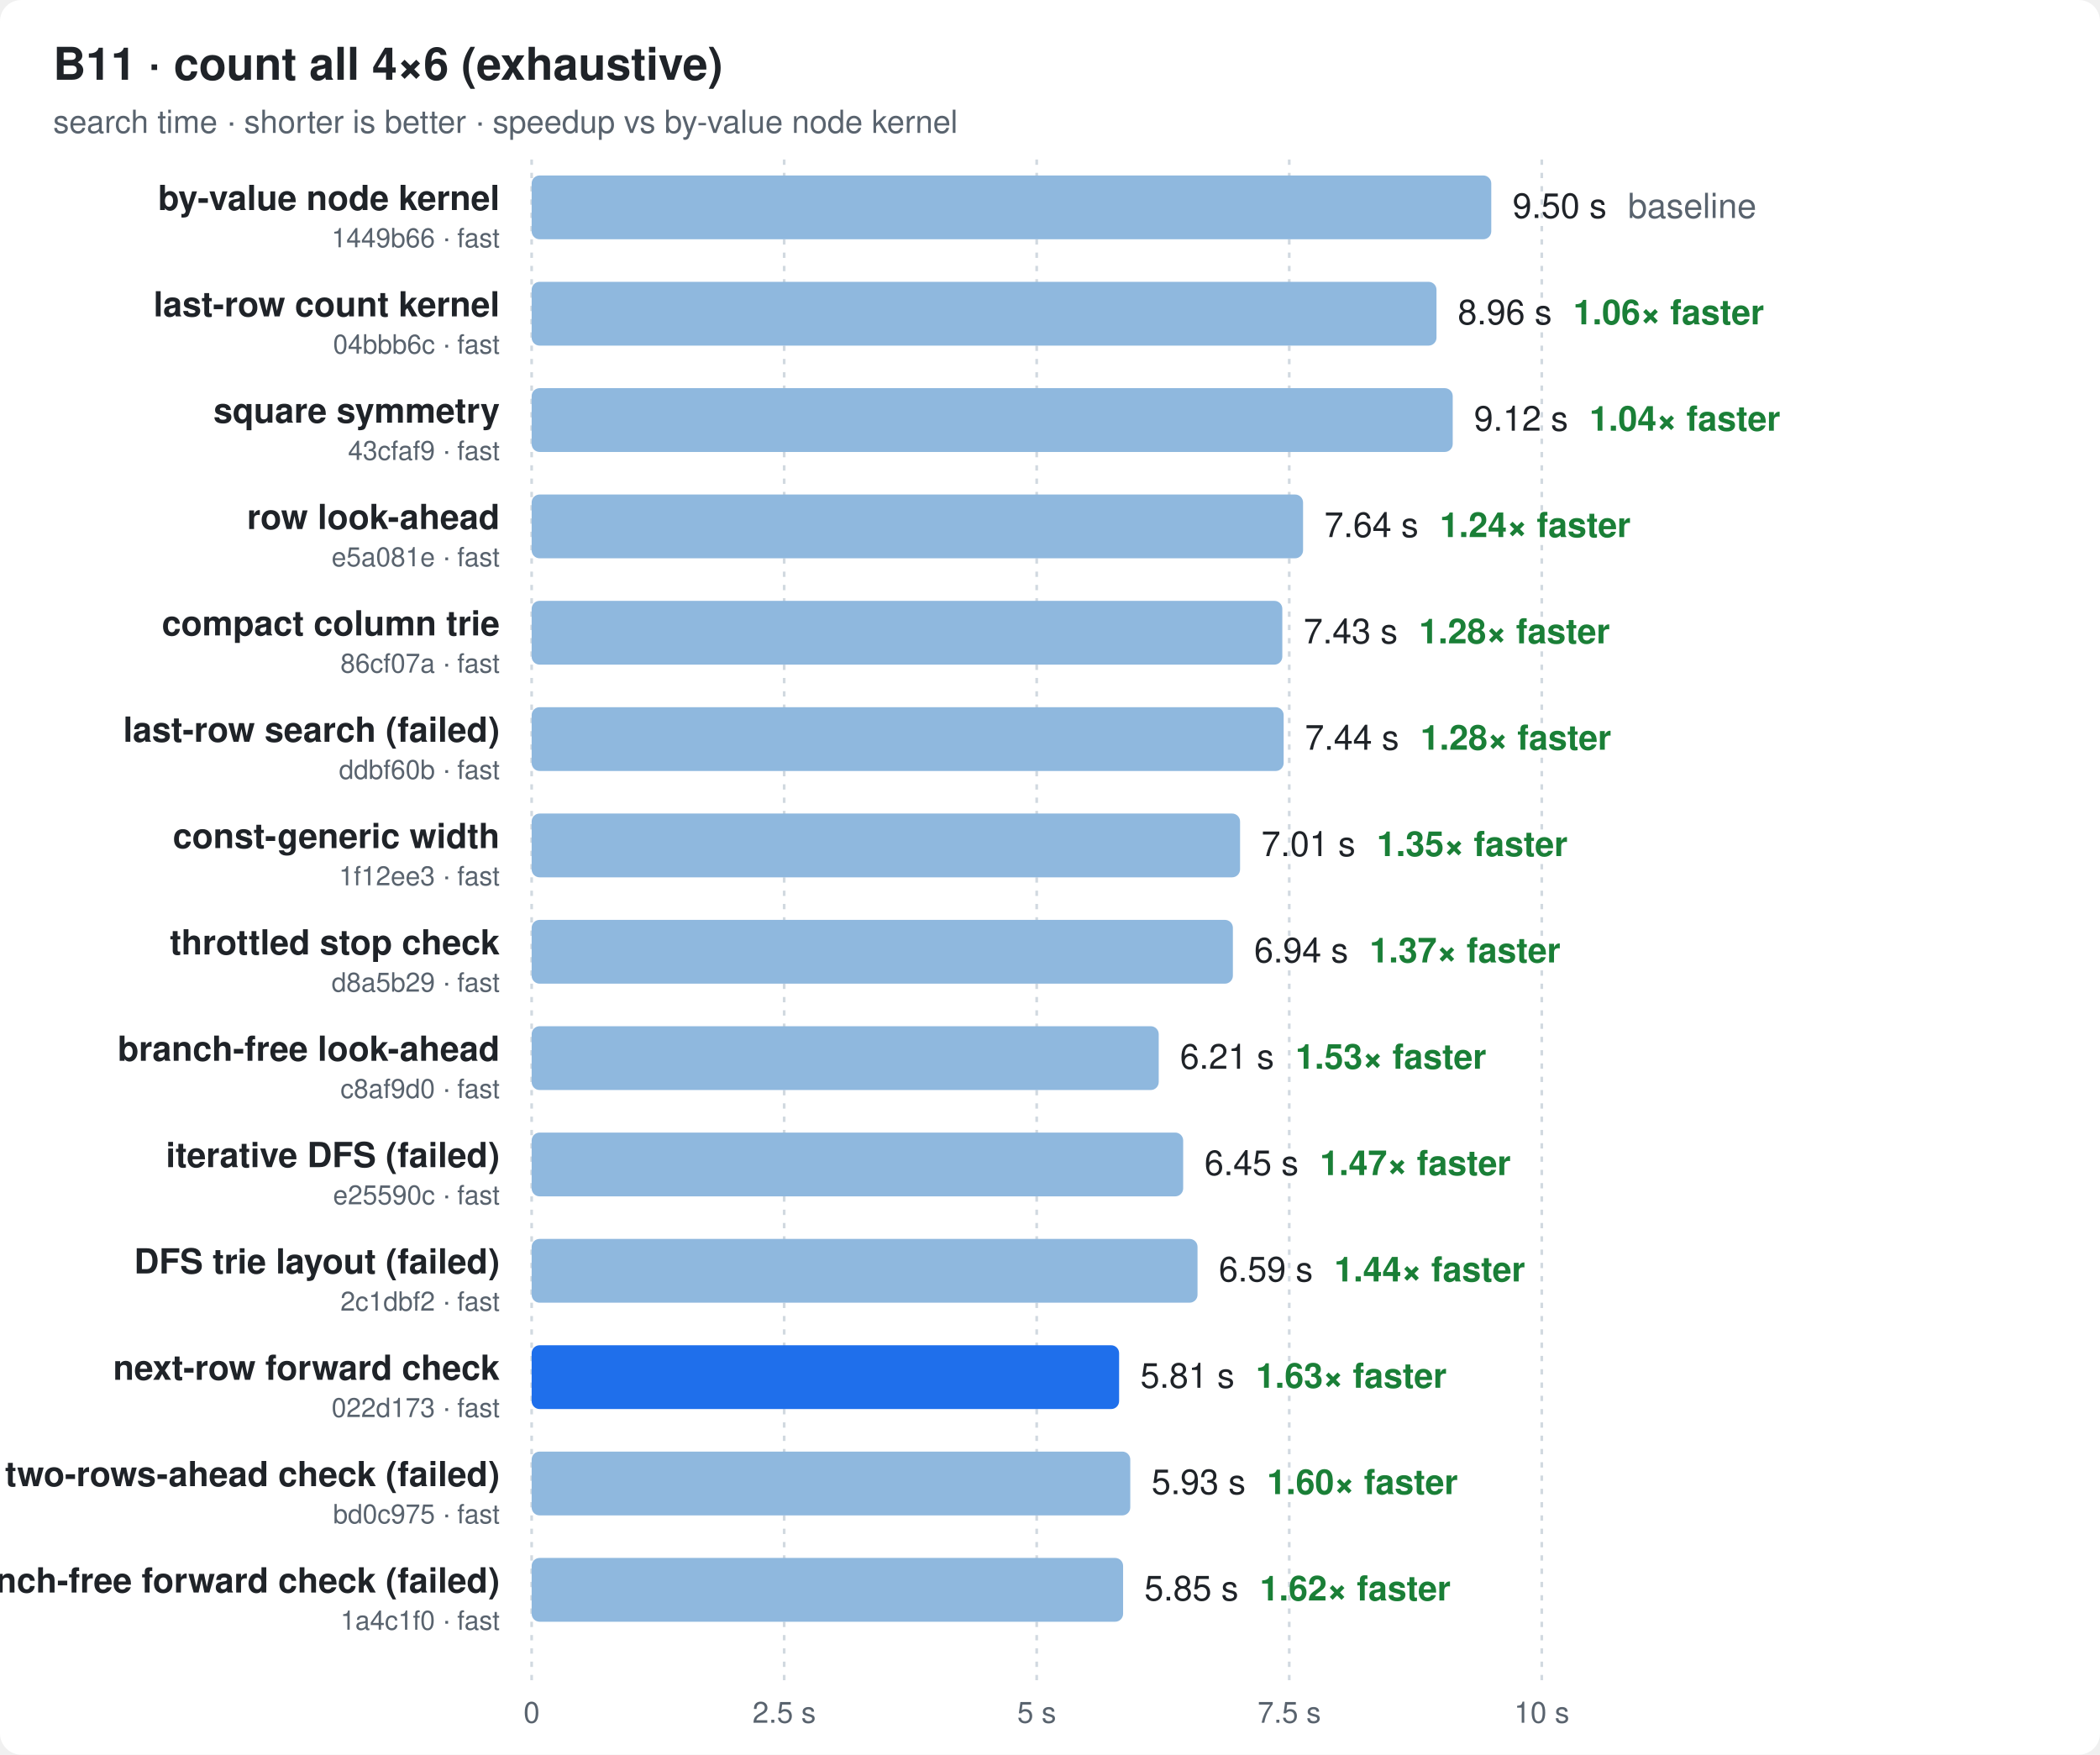
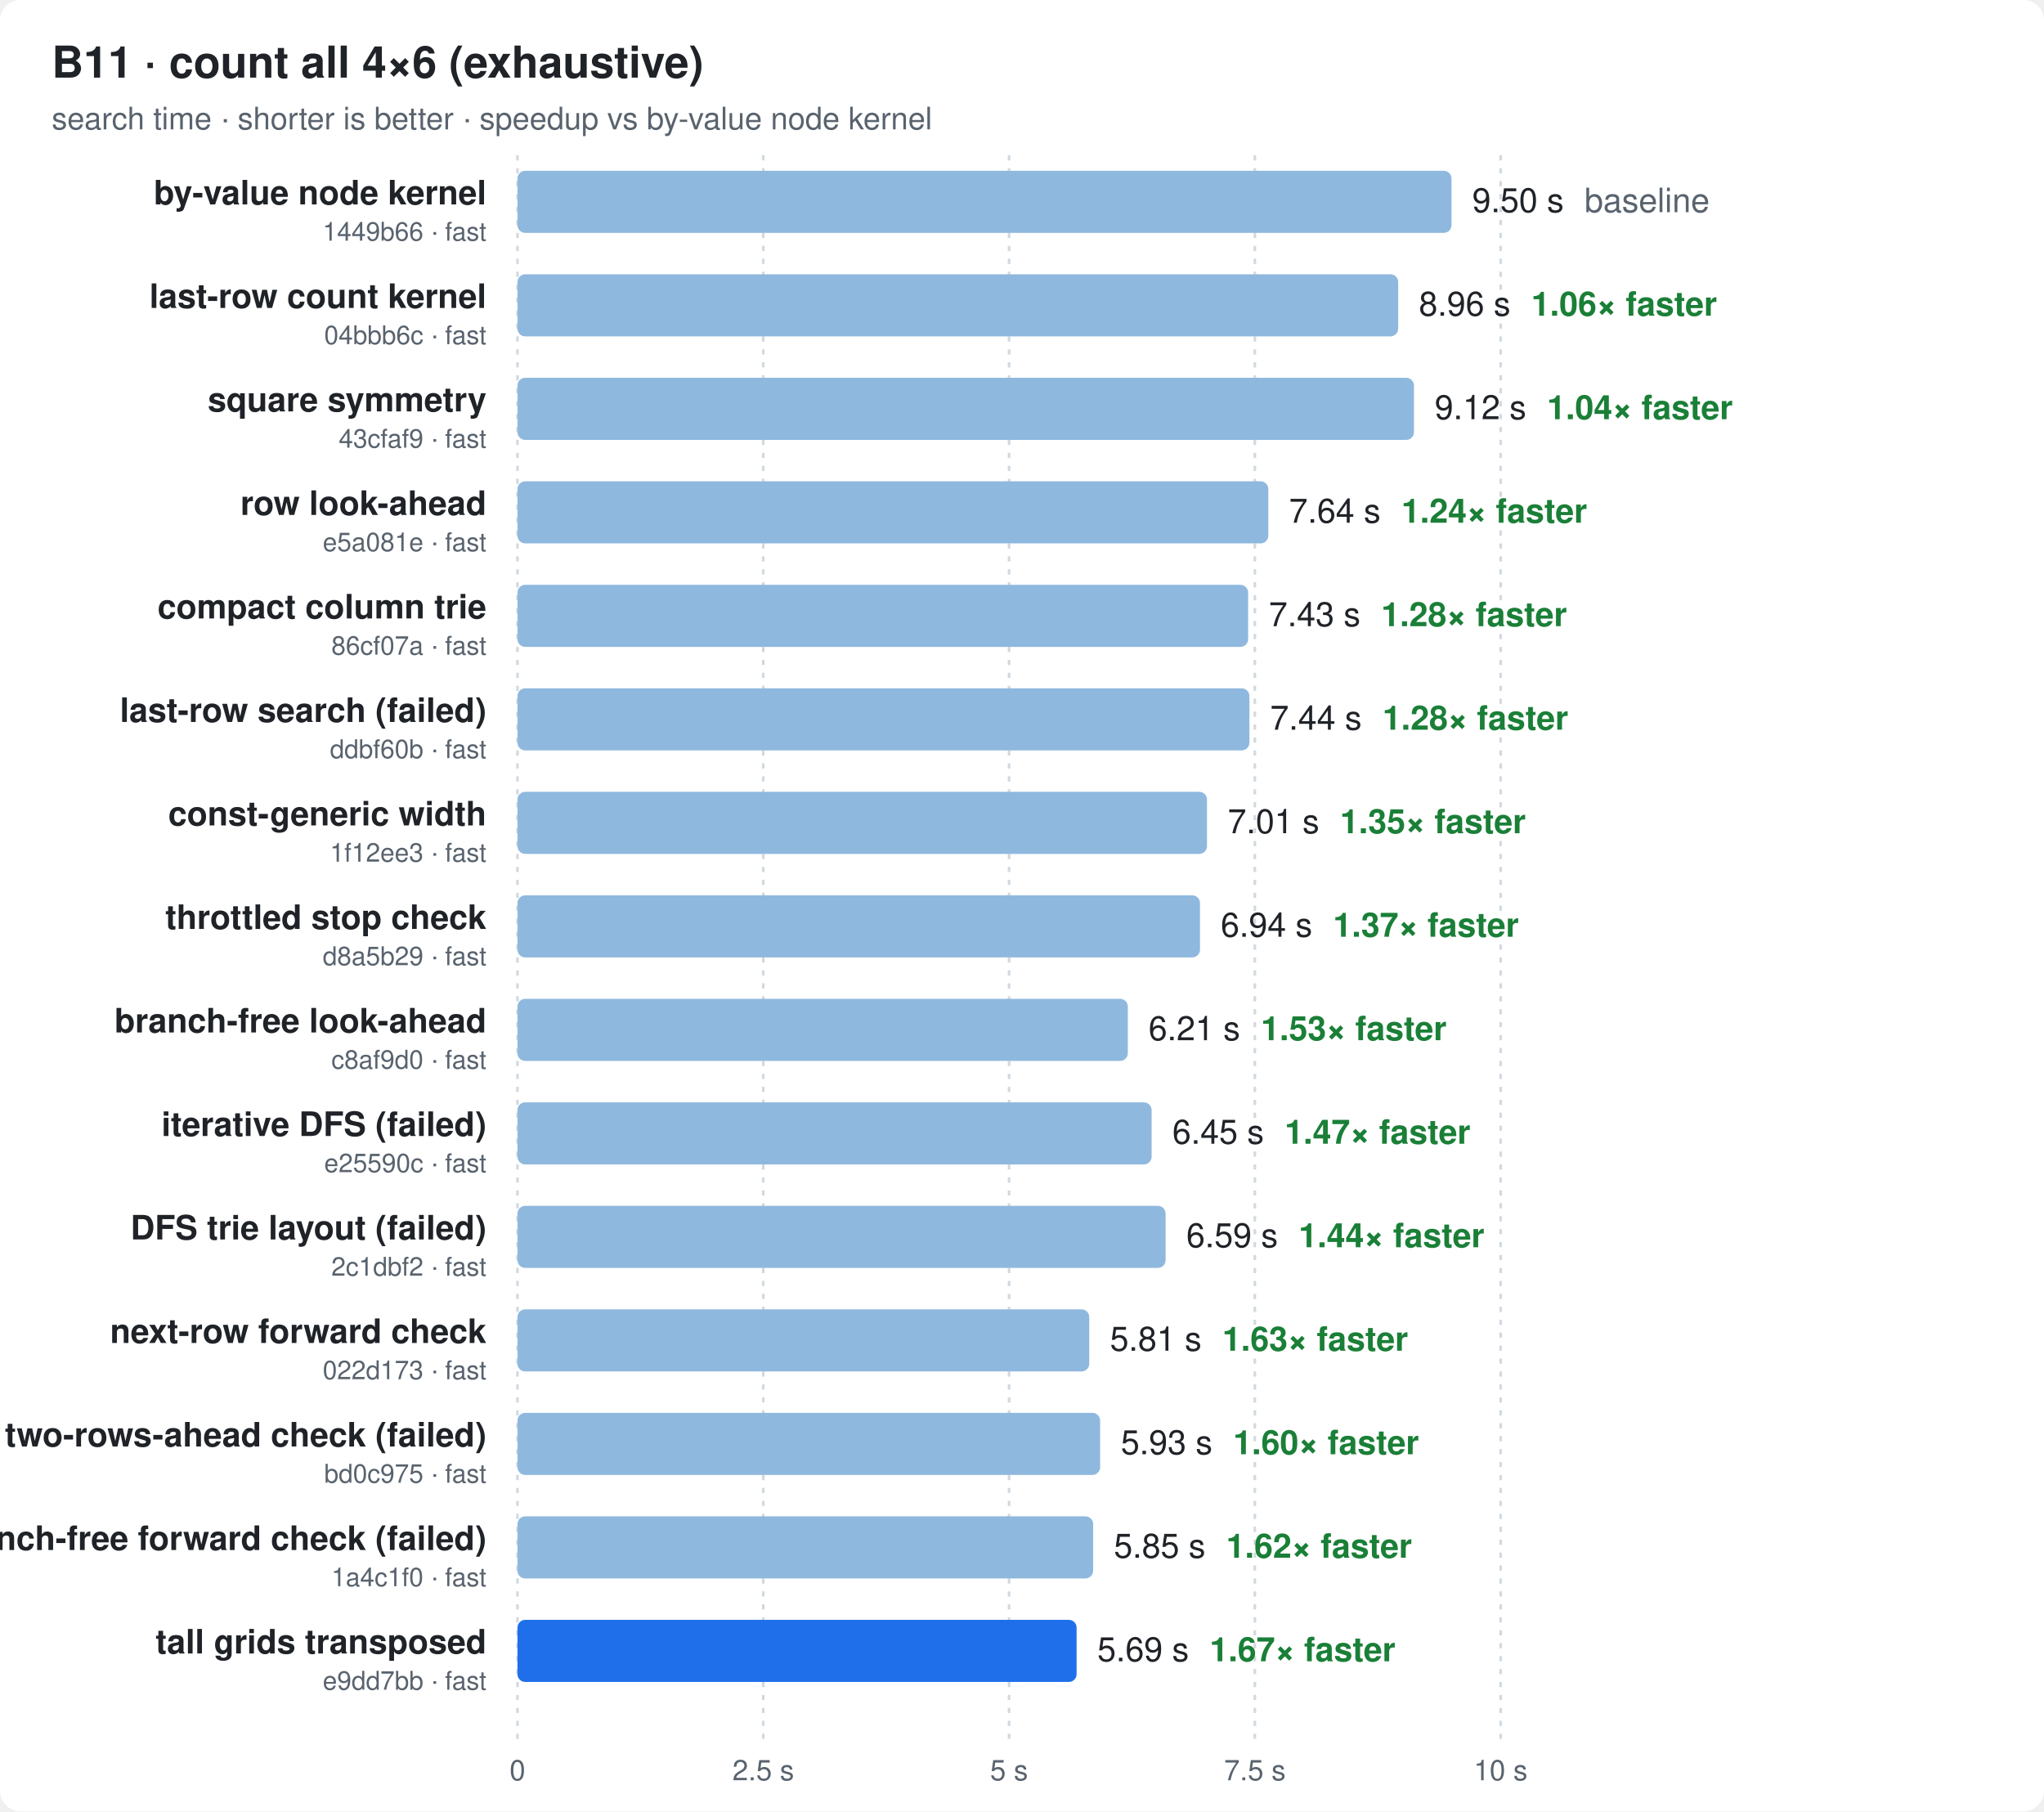
- <svg xmlns="http://www.w3.org/2000/svg" width="790" height="660" viewBox="0 0 790 660" font-family="ui-sans-serif,-apple-system,Segoe UI,Helvetica,Arial,sans-serif">
+ <svg xmlns="http://www.w3.org/2000/svg" width="790" height="700" viewBox="0 0 790 700" font-family="ui-sans-serif,-apple-system,Segoe UI,Helvetica,Arial,sans-serif">
  <style>
  .bg{fill:#ffffff} .t{fill:#1f2328} .m{fill:#59636e} .g{stroke:#d1d9e0}
  .bar{fill:#8fb8de} .best{fill:#1f6feb} .x{fill:#1a7f37;font-weight:600}
  @media (prefers-color-scheme: dark){
    .bg{fill:#0d1117} .t{fill:#e6edf3} .m{fill:#9198a1} .g{stroke:#30363d}
    .bar{fill:#2f5f8f} .best{fill:#4493f8} .x{fill:#3fb950}
  }
</style>
-   <rect class="bg" width="790" height="660" rx="8" />
+   <rect class="bg" width="790" height="700" rx="8" />
  <text class="t" x="20" y="30" font-size="17" font-weight="700">B11 · count all 4×6 (exhaustive)</text>
  <text class="m" x="20" y="50" font-size="12">search time · shorter is better · speedup vs by-value node kernel</text>
-   <line class="g" x1="200.0" x2="200.0" y1="60" y2="632" stroke-dasharray="2 3" />
-   <text class="m" x="200.0" y="648" font-size="11" text-anchor="middle">0</text>
-   <line class="g" x1="295.0" x2="295.0" y1="60" y2="632" stroke-dasharray="2 3" />
-   <text class="m" x="295.0" y="648" font-size="11" text-anchor="middle">2.5 s</text>
-   <line class="g" x1="390.0" x2="390.0" y1="60" y2="632" stroke-dasharray="2 3" />
-   <text class="m" x="390.0" y="648" font-size="11" text-anchor="middle">5 s</text>
-   <line class="g" x1="485.0" x2="485.0" y1="60" y2="632" stroke-dasharray="2 3" />
-   <text class="m" x="485.0" y="648" font-size="11" text-anchor="middle">7.5 s</text>
-   <line class="g" x1="580.0" x2="580.0" y1="60" y2="632" stroke-dasharray="2 3" />
-   <text class="m" x="580.0" y="648" font-size="11" text-anchor="middle">10 s</text>
+   <line class="g" x1="200.0" x2="200.0" y1="60" y2="672" stroke-dasharray="2 3" />
+   <text class="m" x="200.0" y="688" font-size="11" text-anchor="middle">0</text>
+   <line class="g" x1="295.0" x2="295.0" y1="60" y2="672" stroke-dasharray="2 3" />
+   <text class="m" x="295.0" y="688" font-size="11" text-anchor="middle">2.5 s</text>
+   <line class="g" x1="390.0" x2="390.0" y1="60" y2="672" stroke-dasharray="2 3" />
+   <text class="m" x="390.0" y="688" font-size="11" text-anchor="middle">5 s</text>
+   <line class="g" x1="485.0" x2="485.0" y1="60" y2="672" stroke-dasharray="2 3" />
+   <text class="m" x="485.0" y="688" font-size="11" text-anchor="middle">7.5 s</text>
+   <line class="g" x1="580.0" x2="580.0" y1="60" y2="672" stroke-dasharray="2 3" />
+   <text class="m" x="580.0" y="688" font-size="11" text-anchor="middle">10 s</text>
  <text class="t" x="188" y="79.0" font-size="13" font-weight="600" text-anchor="end">by-value node kernel</text>
  <text class="m" x="188" y="93.0" font-size="10" text-anchor="end">1449b66 · fast</text>
  <rect class="bar" x="200" y="66" width="361.0" height="24" rx="3" />
  <text class="t" x="569.0" y="82.0" font-size="13">9.50 s<tspan class="m" dx="8">baseline</tspan>
  </text>
  <text class="t" x="188" y="119.0" font-size="13" font-weight="600" text-anchor="end">last-row count kernel</text>
  <text class="m" x="188" y="133.0" font-size="10" text-anchor="end">04bbb6c · fast</text>
  <rect class="bar" x="200" y="106" width="340.4" height="24" rx="3" />
  <text class="t" x="548.4" y="122.0" font-size="13">8.96 s<tspan class="x" dx="8">1.06× faster</tspan>
  </text>
  <text class="t" x="188" y="159.0" font-size="13" font-weight="600" text-anchor="end">square symmetry</text>
  <text class="m" x="188" y="173.0" font-size="10" text-anchor="end">43cfaf9 · fast</text>
  <rect class="bar" x="200" y="146" width="346.5" height="24" rx="3" />
  <text class="t" x="554.5" y="162.0" font-size="13">9.12 s<tspan class="x" dx="8">1.04× faster</tspan>
  </text>
  <text class="t" x="188" y="199.0" font-size="13" font-weight="600" text-anchor="end">row look-ahead</text>
  <text class="m" x="188" y="213.0" font-size="10" text-anchor="end">e5a081e · fast</text>
  <rect class="bar" x="200" y="186" width="290.2" height="24" rx="3" />
  <text class="t" x="498.2" y="202.0" font-size="13">7.64 s<tspan class="x" dx="8">1.24× faster</tspan>
  </text>
  <text class="t" x="188" y="239.0" font-size="13" font-weight="600" text-anchor="end">compact column trie</text>
  <text class="m" x="188" y="253.0" font-size="10" text-anchor="end">86cf07a · fast</text>
  <rect class="bar" x="200" y="226" width="282.4" height="24" rx="3" />
  <text class="t" x="490.4" y="242.0" font-size="13">7.43 s<tspan class="x" dx="8">1.28× faster</tspan>
  </text>
  <text class="t" x="188" y="279.0" font-size="13" font-weight="600" text-anchor="end">last-row search (failed)</text>
  <text class="m" x="188" y="293.0" font-size="10" text-anchor="end">ddbf60b · fast</text>
  <rect class="bar" x="200" y="266" width="282.9" height="24" rx="3" />
  <text class="t" x="490.9" y="282.0" font-size="13">7.44 s<tspan class="x" dx="8">1.28× faster</tspan>
  </text>
  <text class="t" x="188" y="319.0" font-size="13" font-weight="600" text-anchor="end">const-generic width</text>
  <text class="m" x="188" y="333.0" font-size="10" text-anchor="end">1f12ee3 · fast</text>
  <rect class="bar" x="200" y="306" width="266.5" height="24" rx="3" />
  <text class="t" x="474.5" y="322.0" font-size="13">7.01 s<tspan class="x" dx="8">1.35× faster</tspan>
  </text>
  <text class="t" x="188" y="359.0" font-size="13" font-weight="600" text-anchor="end">throttled stop check</text>
  <text class="m" x="188" y="373.0" font-size="10" text-anchor="end">d8a5b29 · fast</text>
  <rect class="bar" x="200" y="346" width="263.8" height="24" rx="3" />
  <text class="t" x="471.8" y="362.0" font-size="13">6.94 s<tspan class="x" dx="8">1.37× faster</tspan>
  </text>
  <text class="t" x="188" y="399.0" font-size="13" font-weight="600" text-anchor="end">branch-free look-ahead</text>
  <text class="m" x="188" y="413.0" font-size="10" text-anchor="end">c8af9d0 · fast</text>
  <rect class="bar" x="200" y="386" width="235.9" height="24" rx="3" />
  <text class="t" x="443.9" y="402.0" font-size="13">6.21 s<tspan class="x" dx="8">1.53× faster</tspan>
  </text>
  <text class="t" x="188" y="439.0" font-size="13" font-weight="600" text-anchor="end">iterative DFS (failed)</text>
  <text class="m" x="188" y="453.0" font-size="10" text-anchor="end">e25590c · fast</text>
  <rect class="bar" x="200" y="426" width="245.1" height="24" rx="3" />
  <text class="t" x="453.1" y="442.0" font-size="13">6.45 s<tspan class="x" dx="8">1.47× faster</tspan>
  </text>
  <text class="t" x="188" y="479.0" font-size="13" font-weight="600" text-anchor="end">DFS trie layout (failed)</text>
  <text class="m" x="188" y="493.0" font-size="10" text-anchor="end">2c1dbf2 · fast</text>
  <rect class="bar" x="200" y="466" width="250.5" height="24" rx="3" />
  <text class="t" x="458.5" y="482.0" font-size="13">6.59 s<tspan class="x" dx="8">1.44× faster</tspan>
  </text>
  <text class="t" x="188" y="519.0" font-size="13" font-weight="600" text-anchor="end">next-row forward check</text>
  <text class="m" x="188" y="533.0" font-size="10" text-anchor="end">022d173 · fast</text>
-   <rect class="best" x="200" y="506" width="221.0" height="24" rx="3" />
+   <rect class="bar" x="200" y="506" width="221.0" height="24" rx="3" />
  <text class="t" x="429.0" y="522.0" font-size="13">5.81 s<tspan class="x" dx="8">1.63× faster</tspan>
  </text>
  <text class="t" x="188" y="559.0" font-size="13" font-weight="600" text-anchor="end">two-rows-ahead check (failed)</text>
  <text class="m" x="188" y="573.0" font-size="10" text-anchor="end">bd0c975 · fast</text>
  <rect class="bar" x="200" y="546" width="225.2" height="24" rx="3" />
  <text class="t" x="433.2" y="562.0" font-size="13">5.93 s<tspan class="x" dx="8">1.60× faster</tspan>
  </text>
  <text class="t" x="188" y="599.0" font-size="13" font-weight="600" text-anchor="end">branch-free forward check (failed)</text>
  <text class="m" x="188" y="613.0" font-size="10" text-anchor="end">1a4c1f0 · fast</text>
  <rect class="bar" x="200" y="586" width="222.5" height="24" rx="3" />
  <text class="t" x="430.5" y="602.0" font-size="13">5.85 s<tspan class="x" dx="8">1.62× faster</tspan>
  </text>
+   <text class="t" x="188" y="639.0" font-size="13" font-weight="600" text-anchor="end">tall grids transposed</text>
+   <text class="m" x="188" y="653.0" font-size="10" text-anchor="end">e9dd7bb · fast</text>
+   <rect class="best" x="200" y="626" width="216.1" height="24" rx="3" />
+   <text class="t" x="424.1" y="642.0" font-size="13">5.69 s<tspan class="x" dx="8">1.67× faster</tspan>
+   </text>
</svg>
